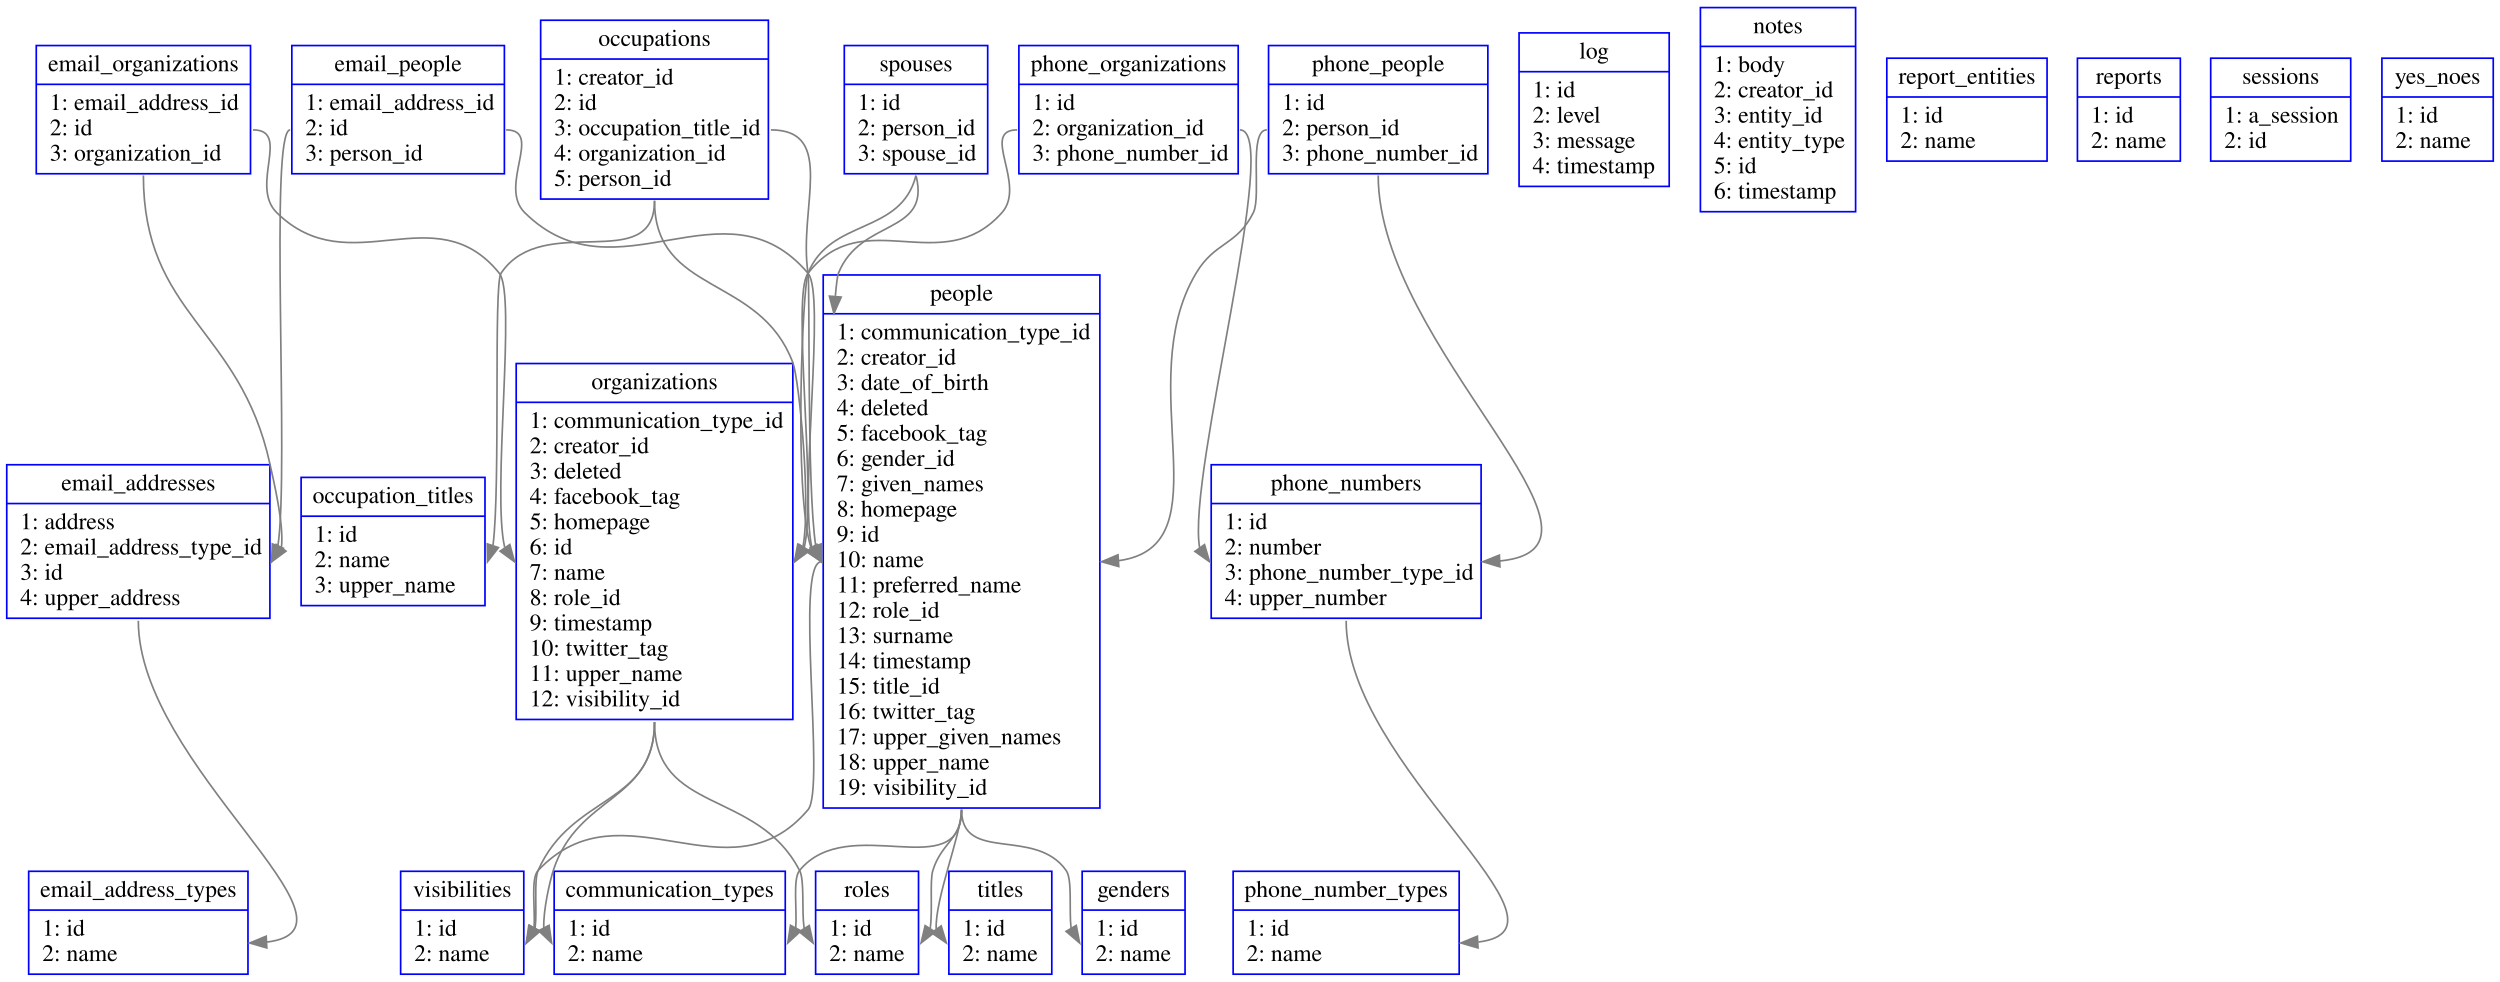
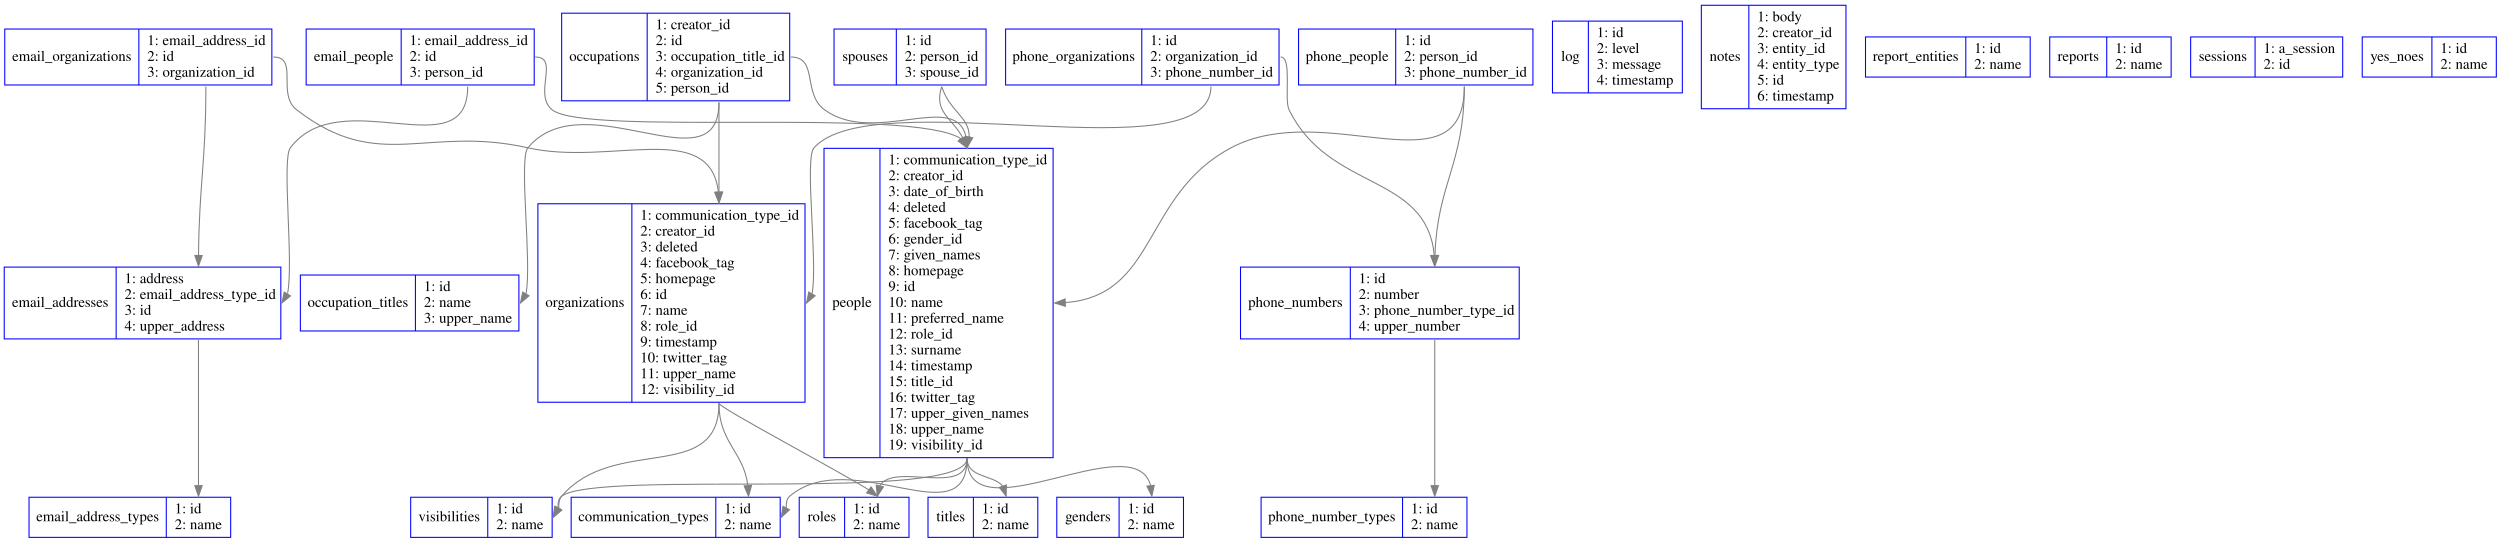
- <svg xmlns="http://www.w3.org/2000/svg" width="1482pt" height="582pt" viewBox="0.00 0.00 1482.00 582.00">
-   <g id="graph0" class="graph" transform="scale(1 1) rotate(0) translate(4 578)">
-     <polygon fill="white" stroke="white" points="-4,5 -4,-578 1479,-578 1479,5 -4,5" />
+ <svg xmlns="http://www.w3.org/2000/svg" width="2368pt" height="514pt" viewBox="0.00 0.00 2368.00 514.00">
+   <g id="graph0" class="graph" transform="scale(1 1) rotate(0) translate(4 510)">
+     <polygon fill="white" stroke="white" points="-4,5 -4,-510 2365,-510 2365,5 -4,5" />
    <g id="node1" class="node">
-       <polygon fill="none" stroke="blue" points="324.5,-0.5 324.5,-61.5 461.5,-61.5 461.5,-0.5 324.5,-0.5" />
-       <text text-anchor="middle" x="393" y="-46.3" font-family="Times,serif" font-size="14.00">communication_types</text>
-       <polyline fill="none" stroke="blue" points="324.5,-38.5 461.5,-38.5 " />
-       <text text-anchor="start" x="332.5" y="-23.3" font-family="Times,serif" font-size="14.00">1: id</text>
-       <text text-anchor="start" x="332.5" y="-8.3" font-family="Times,serif" font-size="14.00">2: name</text>
+       <polygon fill="none" stroke="blue" points="537,-1 537,-39 735,-39 735,-1 537,-1" />
+       <text text-anchor="middle" x="605.5" y="-16.3" font-family="Times,serif" font-size="14.00">communication_types</text>
+       <polyline fill="none" stroke="blue" points="674,-1 674,-39 " />
+       <text text-anchor="start" x="682" y="-23.8" font-family="Times,serif" font-size="14.00">1: id</text>
+       <text text-anchor="start" x="682" y="-8.8" font-family="Times,serif" font-size="14.00">2: name</text>
    </g>
    <g id="node2" class="node">
-       <polygon fill="none" stroke="blue" points="13,-0.5 13,-61.5 143,-61.5 143,-0.5 13,-0.5" />
-       <text text-anchor="middle" x="78" y="-46.3" font-family="Times,serif" font-size="14.00">email_address_types</text>
-       <polyline fill="none" stroke="blue" points="13,-38.5 143,-38.5 " />
-       <text text-anchor="start" x="21" y="-23.3" font-family="Times,serif" font-size="14.00">1: id</text>
-       <text text-anchor="start" x="21" y="-8.3" font-family="Times,serif" font-size="14.00">2: name</text>
+       <polygon fill="none" stroke="blue" points="23.5,-1 23.5,-39 214.5,-39 214.5,-1 23.5,-1" />
+       <text text-anchor="middle" x="88.5" y="-16.3" font-family="Times,serif" font-size="14.00">email_address_types</text>
+       <polyline fill="none" stroke="blue" points="153.5,-1 153.5,-39 " />
+       <text text-anchor="start" x="161.5" y="-23.8" font-family="Times,serif" font-size="14.00">1: id</text>
+       <text text-anchor="start" x="161.5" y="-8.8" font-family="Times,serif" font-size="14.00">2: name</text>
    </g>
    <g id="node3" class="node">
-       <polygon fill="none" stroke="blue" points="0,-211.5 0,-302.5 156,-302.5 156,-211.5 0,-211.5" />
-       <text text-anchor="middle" x="78" y="-287.3" font-family="Times,serif" font-size="14.00">email_addresses</text>
-       <polyline fill="none" stroke="blue" points="0,-279.5 156,-279.5 " />
-       <text text-anchor="start" x="8" y="-264.3" font-family="Times,serif" font-size="14.00">1: address</text>
-       <text text-anchor="start" x="8" y="-249.3" font-family="Times,serif" font-size="14.00">2: email_address_type_id</text>
-       <text text-anchor="start" x="8" y="-234.3" font-family="Times,serif" font-size="14.00">3: id</text>
-       <text text-anchor="start" x="8" y="-219.3" font-family="Times,serif" font-size="14.00">4: upper_address</text>
+       <polygon fill="none" stroke="blue" points="0,-189 0,-257 262,-257 262,-189 0,-189" />
+       <text text-anchor="middle" x="53" y="-219.3" font-family="Times,serif" font-size="14.00">email_addresses</text>
+       <polyline fill="none" stroke="blue" points="106,-189 106,-257 " />
+       <text text-anchor="start" x="114" y="-241.8" font-family="Times,serif" font-size="14.00">1: address</text>
+       <text text-anchor="start" x="114" y="-226.8" font-family="Times,serif" font-size="14.00">2: email_address_type_id</text>
+       <text text-anchor="start" x="114" y="-211.8" font-family="Times,serif" font-size="14.00">3: id</text>
+       <text text-anchor="start" x="114" y="-196.8" font-family="Times,serif" font-size="14.00">4: upper_address</text>
    </g>
    <g id="edge1" class="edge">
-       <path fill="none" stroke="grey" d="M78,-210C78,-124.045 220.711,-27.675 154.249,-19.552" />
-       <polygon fill="grey" stroke="grey" points="154.174,-16.043 144,-19 153.797,-23.032 154.174,-16.043" />
+       <path fill="none" stroke="grey" d="M184,-188C184,-125.691 184,-107.649 184,-50.009" />
+       <polygon fill="grey" stroke="grey" points="187.5,-50 184,-40 180.5,-50 187.5,-50" />
    </g>
    <g id="node4" class="node">
-       <polygon fill="none" stroke="blue" points="17.5,-475 17.5,-551 144.5,-551 144.5,-475 17.5,-475" />
-       <text text-anchor="middle" x="81" y="-535.8" font-family="Times,serif" font-size="14.00">email_organizations</text>
-       <polyline fill="none" stroke="blue" points="17.5,-528 144.5,-528 " />
-       <text text-anchor="start" x="25.5" y="-512.8" font-family="Times,serif" font-size="14.00">1: email_address_id</text>
-       <text text-anchor="start" x="25.5" y="-497.8" font-family="Times,serif" font-size="14.00">2: id</text>
-       <text text-anchor="start" x="25.5" y="-482.8" font-family="Times,serif" font-size="14.00">3: organization_id</text>
+       <polygon fill="none" stroke="blue" points="0.5,-429.5 0.5,-482.5 253.5,-482.5 253.5,-429.5 0.5,-429.5" />
+       <text text-anchor="middle" x="64" y="-452.3" font-family="Times,serif" font-size="14.00">email_organizations</text>
+       <polyline fill="none" stroke="blue" points="127.5,-429.5 127.5,-482.5 " />
+       <text text-anchor="start" x="135.5" y="-467.3" font-family="Times,serif" font-size="14.00">1: email_address_id</text>
+       <text text-anchor="start" x="135.5" y="-452.3" font-family="Times,serif" font-size="14.00">2: id</text>
+       <text text-anchor="start" x="135.5" y="-437.3" font-family="Times,serif" font-size="14.00">3: organization_id</text>
    </g>
    <g id="edge2" class="edge">
-       <path fill="none" stroke="grey" d="M81,-474C81,-391.011 138.271,-384.073 156,-303 158.001,-293.85 164.427,-267.378 162.848,-253.586" />
-       <polygon fill="grey" stroke="grey" points="165.522,-251.295 157,-245 159.736,-255.235 165.522,-251.295" />
+       <path fill="none" stroke="grey" d="M191,-428C191,-355.925 184.641,-335.503 184.045,-268.271" />
+       <polygon fill="grey" stroke="grey" points="187.544,-267.985 184,-258 180.544,-268.015 187.544,-267.985" />
    </g>
    <g id="node11" class="node">
-       <polygon fill="none" stroke="blue" points="302,-151.5 302,-362.5 466,-362.5 466,-151.5 302,-151.5" />
-       <text text-anchor="middle" x="384" y="-347.3" font-family="Times,serif" font-size="14.00">organizations</text>
-       <polyline fill="none" stroke="blue" points="302,-339.5 466,-339.5 " />
-       <text text-anchor="start" x="310" y="-324.3" font-family="Times,serif" font-size="14.00">1: communication_type_id</text>
-       <text text-anchor="start" x="310" y="-309.3" font-family="Times,serif" font-size="14.00">2: creator_id</text>
-       <text text-anchor="start" x="310" y="-294.3" font-family="Times,serif" font-size="14.00">3: deleted</text>
-       <text text-anchor="start" x="310" y="-279.3" font-family="Times,serif" font-size="14.00">4: facebook_tag</text>
-       <text text-anchor="start" x="310" y="-264.3" font-family="Times,serif" font-size="14.00">5: homepage</text>
-       <text text-anchor="start" x="310" y="-249.3" font-family="Times,serif" font-size="14.00">6: id</text>
-       <text text-anchor="start" x="310" y="-234.3" font-family="Times,serif" font-size="14.00">7: name</text>
-       <text text-anchor="start" x="310" y="-219.3" font-family="Times,serif" font-size="14.00">8: role_id</text>
-       <text text-anchor="start" x="310" y="-204.3" font-family="Times,serif" font-size="14.00">9: timestamp</text>
-       <text text-anchor="start" x="310" y="-189.3" font-family="Times,serif" font-size="14.00">10: twitter_tag</text>
-       <text text-anchor="start" x="310" y="-174.3" font-family="Times,serif" font-size="14.00">11: upper_name</text>
-       <text text-anchor="start" x="310" y="-159.3" font-family="Times,serif" font-size="14.00">12: visibility_id</text>
+       <polygon fill="none" stroke="blue" points="505.5,-129 505.5,-317 758.5,-317 758.5,-129 505.5,-129" />
+       <text text-anchor="middle" x="550" y="-219.3" font-family="Times,serif" font-size="14.00">organizations</text>
+       <polyline fill="none" stroke="blue" points="594.5,-129 594.5,-317 " />
+       <text text-anchor="start" x="602.5" y="-301.8" font-family="Times,serif" font-size="14.00">1: communication_type_id</text>
+       <text text-anchor="start" x="602.5" y="-286.8" font-family="Times,serif" font-size="14.00">2: creator_id</text>
+       <text text-anchor="start" x="602.5" y="-271.8" font-family="Times,serif" font-size="14.00">3: deleted</text>
+       <text text-anchor="start" x="602.5" y="-256.8" font-family="Times,serif" font-size="14.00">4: facebook_tag</text>
+       <text text-anchor="start" x="602.5" y="-241.8" font-family="Times,serif" font-size="14.00">5: homepage</text>
+       <text text-anchor="start" x="602.5" y="-226.8" font-family="Times,serif" font-size="14.00">6: id</text>
+       <text text-anchor="start" x="602.5" y="-211.8" font-family="Times,serif" font-size="14.00">7: name</text>
+       <text text-anchor="start" x="602.5" y="-196.8" font-family="Times,serif" font-size="14.00">8: role_id</text>
+       <text text-anchor="start" x="602.5" y="-181.8" font-family="Times,serif" font-size="14.00">9: timestamp</text>
+       <text text-anchor="start" x="602.5" y="-166.8" font-family="Times,serif" font-size="14.00">10: twitter_tag</text>
+       <text text-anchor="start" x="602.5" y="-151.8" font-family="Times,serif" font-size="14.00">11: upper_name</text>
+       <text text-anchor="start" x="602.5" y="-136.8" font-family="Times,serif" font-size="14.00">12: visibility_id</text>
    </g>
    <g id="edge3" class="edge">
-       <path fill="none" stroke="grey" d="M146,-501C168.649,-501 143.888,-467.919 160,-452 203.257,-409.261 253.831,-463.339 292,-416 302.263,-403.271 287.482,-286.132 295.197,-253.439" />
-       <polygon fill="grey" stroke="grey" points="298.218,-255.223 301,-245 292.45,-251.257 298.218,-255.223" />
+       <path fill="none" stroke="grey" d="M255,-456C279.278,-456 257.815,-420.878 277,-406 354.948,-345.553 399.767,-391.655 496,-370 574.148,-352.414 668.495,-397.522 676.459,-328.064" />
+       <polygon fill="grey" stroke="grey" points="679.958,-328.173 677,-318 672.968,-327.798 679.958,-328.173" />
    </g>
    <g id="node5" class="node">
-       <polygon fill="none" stroke="blue" points="169,-475 169,-551 295,-551 295,-475 169,-475" />
-       <text text-anchor="middle" x="232" y="-535.8" font-family="Times,serif" font-size="14.00">email_people</text>
-       <polyline fill="none" stroke="blue" points="169,-528 295,-528 " />
-       <text text-anchor="start" x="177" y="-512.8" font-family="Times,serif" font-size="14.00">1: email_address_id</text>
-       <text text-anchor="start" x="177" y="-497.8" font-family="Times,serif" font-size="14.00">2: id</text>
-       <text text-anchor="start" x="177" y="-482.8" font-family="Times,serif" font-size="14.00">3: person_id</text>
+       <polygon fill="none" stroke="blue" points="286,-429.5 286,-482.5 502,-482.5 502,-429.5 286,-429.5" />
+       <text text-anchor="middle" x="331" y="-452.3" font-family="Times,serif" font-size="14.00">email_people</text>
+       <polyline fill="none" stroke="blue" points="376,-429.5 376,-482.5 " />
+       <text text-anchor="start" x="384" y="-467.3" font-family="Times,serif" font-size="14.00">1: email_address_id</text>
+       <text text-anchor="start" x="384" y="-452.3" font-family="Times,serif" font-size="14.00">2: id</text>
+       <text text-anchor="start" x="384" y="-437.3" font-family="Times,serif" font-size="14.00">3: person_id</text>
+     </g>
+     <g id="node12" class="node">
+       <polygon fill="none" stroke="blue" points="776.5,-76.5 776.5,-369.5 993.5,-369.5 993.5,-76.5 776.5,-76.5" />
+       <text text-anchor="middle" x="803" y="-219.3" font-family="Times,serif" font-size="14.00">people</text>
+       <polyline fill="none" stroke="blue" points="829.5,-76.5 829.5,-369.5 " />
+       <text text-anchor="start" x="837.5" y="-354.3" font-family="Times,serif" font-size="14.00">1: communication_type_id</text>
+       <text text-anchor="start" x="837.5" y="-339.3" font-family="Times,serif" font-size="14.00">2: creator_id</text>
+       <text text-anchor="start" x="837.5" y="-324.3" font-family="Times,serif" font-size="14.00">3: date_of_birth</text>
+       <text text-anchor="start" x="837.5" y="-309.3" font-family="Times,serif" font-size="14.00">4: deleted</text>
+       <text text-anchor="start" x="837.5" y="-294.3" font-family="Times,serif" font-size="14.00">5: facebook_tag</text>
+       <text text-anchor="start" x="837.5" y="-279.3" font-family="Times,serif" font-size="14.00">6: gender_id</text>
+       <text text-anchor="start" x="837.5" y="-264.3" font-family="Times,serif" font-size="14.00">7: given_names</text>
+       <text text-anchor="start" x="837.5" y="-249.3" font-family="Times,serif" font-size="14.00">8: homepage</text>
+       <text text-anchor="start" x="837.5" y="-234.3" font-family="Times,serif" font-size="14.00">9: id</text>
+       <text text-anchor="start" x="837.5" y="-219.3" font-family="Times,serif" font-size="14.00">10: name</text>
+       <text text-anchor="start" x="837.5" y="-204.3" font-family="Times,serif" font-size="14.00">11: preferred_name</text>
+       <text text-anchor="start" x="837.5" y="-189.3" font-family="Times,serif" font-size="14.00">12: role_id</text>
+       <text text-anchor="start" x="837.5" y="-174.3" font-family="Times,serif" font-size="14.00">13: surname</text>
+       <text text-anchor="start" x="837.5" y="-159.3" font-family="Times,serif" font-size="14.00">14: timestamp</text>
+       <text text-anchor="start" x="837.5" y="-144.3" font-family="Times,serif" font-size="14.00">15: title_id</text>
+       <text text-anchor="start" x="837.5" y="-129.3" font-family="Times,serif" font-size="14.00">16: twitter_tag</text>
+       <text text-anchor="start" x="837.5" y="-114.3" font-family="Times,serif" font-size="14.00">17: upper_given_names</text>
+       <text text-anchor="start" x="837.5" y="-99.3" font-family="Times,serif" font-size="14.00">18: upper_name</text>
+       <text text-anchor="start" x="837.5" y="-84.3" font-family="Times,serif" font-size="14.00">19: visibility_id</text>
    </g>
    <g id="edge4" class="edge">
-       <path fill="none" stroke="grey" d="M168,-501C155.405,-501 167.63,-300.601 160.755,-254.415" />
-       <polygon fill="grey" stroke="grey" points="163.956,-252.992 157,-245 157.454,-255.585 163.956,-252.992" />
-     </g>
-     <g id="node12" class="node">
-       <polygon fill="none" stroke="blue" points="484,-99 484,-415 648,-415 648,-99 484,-99" />
-       <text text-anchor="middle" x="566" y="-399.8" font-family="Times,serif" font-size="14.00">people</text>
-       <polyline fill="none" stroke="blue" points="484,-392 648,-392 " />
-       <text text-anchor="start" x="492" y="-376.8" font-family="Times,serif" font-size="14.00">1: communication_type_id</text>
-       <text text-anchor="start" x="492" y="-361.8" font-family="Times,serif" font-size="14.00">2: creator_id</text>
-       <text text-anchor="start" x="492" y="-346.8" font-family="Times,serif" font-size="14.00">3: date_of_birth</text>
-       <text text-anchor="start" x="492" y="-331.8" font-family="Times,serif" font-size="14.00">4: deleted</text>
-       <text text-anchor="start" x="492" y="-316.8" font-family="Times,serif" font-size="14.00">5: facebook_tag</text>
-       <text text-anchor="start" x="492" y="-301.8" font-family="Times,serif" font-size="14.00">6: gender_id</text>
-       <text text-anchor="start" x="492" y="-286.8" font-family="Times,serif" font-size="14.00">7: given_names</text>
-       <text text-anchor="start" x="492" y="-271.8" font-family="Times,serif" font-size="14.00">8: homepage</text>
-       <text text-anchor="start" x="492" y="-256.8" font-family="Times,serif" font-size="14.00">9: id</text>
-       <text text-anchor="start" x="492" y="-241.8" font-family="Times,serif" font-size="14.00">10: name</text>
-       <text text-anchor="start" x="492" y="-226.8" font-family="Times,serif" font-size="14.00">11: preferred_name</text>
-       <text text-anchor="start" x="492" y="-211.8" font-family="Times,serif" font-size="14.00">12: role_id</text>
-       <text text-anchor="start" x="492" y="-196.8" font-family="Times,serif" font-size="14.00">13: surname</text>
-       <text text-anchor="start" x="492" y="-181.8" font-family="Times,serif" font-size="14.00">14: timestamp</text>
-       <text text-anchor="start" x="492" y="-166.8" font-family="Times,serif" font-size="14.00">15: title_id</text>
-       <text text-anchor="start" x="492" y="-151.8" font-family="Times,serif" font-size="14.00">16: twitter_tag</text>
-       <text text-anchor="start" x="492" y="-136.8" font-family="Times,serif" font-size="14.00">17: upper_given_names</text>
-       <text text-anchor="start" x="492" y="-121.8" font-family="Times,serif" font-size="14.00">18: upper_name</text>
-       <text text-anchor="start" x="492" y="-106.8" font-family="Times,serif" font-size="14.00">19: visibility_id</text>
+       <path fill="none" stroke="grey" d="M503,-456C526.332,-456 500.802,-420.603 519,-406 550.662,-380.594 860.529,-408.956 906.35,-378.514" />
+       <polygon fill="grey" stroke="grey" points="909.387,-380.268 912,-370 903.554,-376.397 909.387,-380.268" />
    </g>
    <g id="edge5" class="edge">
-       <path fill="none" stroke="grey" d="M296,-501C318.32,-501 291.141,-467.705 307,-452 361.258,-398.268 425.618,-474.246 475,-416 485.571,-403.532 469.834,-286.206 477.271,-253.454" />
-       <polygon fill="grey" stroke="grey" points="480.287,-255.242 483,-245 474.493,-251.315 480.287,-255.242" />
+       <path fill="none" stroke="grey" d="M439,-428C439,-349.009 318.576,-433.057 271,-370 262.687,-358.982 274.352,-261.906 268.375,-231.838" />
+       <polygon fill="grey" stroke="grey" points="271.186,-229.726 263,-223 265.206,-233.363 271.186,-229.726" />
    </g>
    <g id="node6" class="node">
-       <polygon fill="none" stroke="blue" points="637.5,-0.5 637.5,-61.5 698.5,-61.5 698.5,-0.5 637.5,-0.5" />
-       <text text-anchor="middle" x="668" y="-46.3" font-family="Times,serif" font-size="14.00">genders</text>
-       <polyline fill="none" stroke="blue" points="637.5,-38.5 698.5,-38.5 " />
-       <text text-anchor="start" x="645.5" y="-23.3" font-family="Times,serif" font-size="14.00">1: id</text>
-       <text text-anchor="start" x="645.5" y="-8.3" font-family="Times,serif" font-size="14.00">2: name</text>
+       <polygon fill="none" stroke="blue" points="997,-1 997,-39 1117,-39 1117,-1 997,-1" />
+       <text text-anchor="middle" x="1026.5" y="-16.3" font-family="Times,serif" font-size="14.00">genders</text>
+       <polyline fill="none" stroke="blue" points="1056,-1 1056,-39 " />
+       <text text-anchor="start" x="1064" y="-23.8" font-family="Times,serif" font-size="14.00">1: id</text>
+       <text text-anchor="start" x="1064" y="-8.8" font-family="Times,serif" font-size="14.00">2: name</text>
    </g>
    <g id="node7" class="node">
-       <polygon fill="none" stroke="blue" points="896.5,-467.5 896.5,-558.5 985.5,-558.5 985.5,-467.5 896.5,-467.5" />
-       <text text-anchor="middle" x="941" y="-543.3" font-family="Times,serif" font-size="14.00">log</text>
-       <polyline fill="none" stroke="blue" points="896.5,-535.5 985.5,-535.5 " />
-       <text text-anchor="start" x="904.5" y="-520.3" font-family="Times,serif" font-size="14.00">1: id</text>
-       <text text-anchor="start" x="904.5" y="-505.3" font-family="Times,serif" font-size="14.00">2: level</text>
-       <text text-anchor="start" x="904.5" y="-490.3" font-family="Times,serif" font-size="14.00">3: message</text>
-       <text text-anchor="start" x="904.5" y="-475.3" font-family="Times,serif" font-size="14.00">4: timestamp</text>
+       <polygon fill="none" stroke="blue" points="1466.5,-422 1466.5,-490 1589.5,-490 1589.5,-422 1466.5,-422" />
+       <text text-anchor="middle" x="1483.5" y="-452.3" font-family="Times,serif" font-size="14.00">log</text>
+       <polyline fill="none" stroke="blue" points="1500.5,-422 1500.5,-490 " />
+       <text text-anchor="start" x="1508.5" y="-474.8" font-family="Times,serif" font-size="14.00">1: id</text>
+       <text text-anchor="start" x="1508.5" y="-459.8" font-family="Times,serif" font-size="14.00">2: level</text>
+       <text text-anchor="start" x="1508.5" y="-444.8" font-family="Times,serif" font-size="14.00">3: message</text>
+       <text text-anchor="start" x="1508.5" y="-429.8" font-family="Times,serif" font-size="14.00">4: timestamp</text>
    </g>
    <g id="node8" class="node">
-       <polygon fill="none" stroke="blue" points="1004,-452.5 1004,-573.5 1096,-573.5 1096,-452.5 1004,-452.5" />
-       <text text-anchor="middle" x="1050" y="-558.3" font-family="Times,serif" font-size="14.00">notes</text>
-       <polyline fill="none" stroke="blue" points="1004,-550.5 1096,-550.5 " />
-       <text text-anchor="start" x="1012" y="-535.3" font-family="Times,serif" font-size="14.00">1: body</text>
-       <text text-anchor="start" x="1012" y="-520.3" font-family="Times,serif" font-size="14.00">2: creator_id</text>
-       <text text-anchor="start" x="1012" y="-505.3" font-family="Times,serif" font-size="14.00">3: entity_id</text>
-       <text text-anchor="start" x="1012" y="-490.3" font-family="Times,serif" font-size="14.00">4: entity_type</text>
-       <text text-anchor="start" x="1012" y="-475.3" font-family="Times,serif" font-size="14.00">5: id</text>
-       <text text-anchor="start" x="1012" y="-460.3" font-family="Times,serif" font-size="14.00">6: timestamp</text>
+       <polygon fill="none" stroke="blue" points="1607.5,-407 1607.5,-505 1744.5,-505 1744.5,-407 1607.5,-407" />
+       <text text-anchor="middle" x="1630" y="-452.3" font-family="Times,serif" font-size="14.00">notes</text>
+       <polyline fill="none" stroke="blue" points="1652.5,-407 1652.5,-505 " />
+       <text text-anchor="start" x="1660.5" y="-489.8" font-family="Times,serif" font-size="14.00">1: body</text>
+       <text text-anchor="start" x="1660.5" y="-474.8" font-family="Times,serif" font-size="14.00">2: creator_id</text>
+       <text text-anchor="start" x="1660.5" y="-459.8" font-family="Times,serif" font-size="14.00">3: entity_id</text>
+       <text text-anchor="start" x="1660.5" y="-444.8" font-family="Times,serif" font-size="14.00">4: entity_type</text>
+       <text text-anchor="start" x="1660.5" y="-429.8" font-family="Times,serif" font-size="14.00">5: id</text>
+       <text text-anchor="start" x="1660.5" y="-414.8" font-family="Times,serif" font-size="14.00">6: timestamp</text>
    </g>
    <g id="node9" class="node">
-       <polygon fill="none" stroke="blue" points="174.5,-219 174.5,-295 283.5,-295 283.5,-219 174.5,-219" />
-       <text text-anchor="middle" x="229" y="-279.8" font-family="Times,serif" font-size="14.00">occupation_titles</text>
-       <polyline fill="none" stroke="blue" points="174.5,-272 283.5,-272 " />
-       <text text-anchor="start" x="182.5" y="-256.8" font-family="Times,serif" font-size="14.00">1: id</text>
-       <text text-anchor="start" x="182.5" y="-241.8" font-family="Times,serif" font-size="14.00">2: name</text>
-       <text text-anchor="start" x="182.5" y="-226.8" font-family="Times,serif" font-size="14.00">3: upper_name</text>
+       <polygon fill="none" stroke="blue" points="280.5,-196.5 280.5,-249.5 487.5,-249.5 487.5,-196.5 280.5,-196.5" />
+       <text text-anchor="middle" x="335" y="-219.3" font-family="Times,serif" font-size="14.00">occupation_titles</text>
+       <polyline fill="none" stroke="blue" points="389.5,-196.5 389.5,-249.5 " />
+       <text text-anchor="start" x="397.5" y="-234.3" font-family="Times,serif" font-size="14.00">1: id</text>
+       <text text-anchor="start" x="397.5" y="-219.3" font-family="Times,serif" font-size="14.00">2: name</text>
+       <text text-anchor="start" x="397.5" y="-204.3" font-family="Times,serif" font-size="14.00">3: upper_name</text>
    </g>
    <g id="node10" class="node">
-       <polygon fill="none" stroke="blue" points="316.5,-460 316.5,-566 451.5,-566 451.5,-460 316.5,-460" />
-       <text text-anchor="middle" x="384" y="-550.8" font-family="Times,serif" font-size="14.00">occupations</text>
-       <polyline fill="none" stroke="blue" points="316.5,-543 451.5,-543 " />
-       <text text-anchor="start" x="324.5" y="-527.8" font-family="Times,serif" font-size="14.00">1: creator_id</text>
-       <text text-anchor="start" x="324.5" y="-512.8" font-family="Times,serif" font-size="14.00">2: id</text>
-       <text text-anchor="start" x="324.5" y="-497.8" font-family="Times,serif" font-size="14.00">3: occupation_title_id</text>
-       <text text-anchor="start" x="324.5" y="-482.8" font-family="Times,serif" font-size="14.00">4: organization_id</text>
-       <text text-anchor="start" x="324.5" y="-467.8" font-family="Times,serif" font-size="14.00">5: person_id</text>
+       <polygon fill="none" stroke="blue" points="528,-414.5 528,-497.5 744,-497.5 744,-414.5 528,-414.5" />
+       <text text-anchor="middle" x="568.5" y="-452.3" font-family="Times,serif" font-size="14.00">occupations</text>
+       <polyline fill="none" stroke="blue" points="609,-414.5 609,-497.5 " />
+       <text text-anchor="start" x="617" y="-482.3" font-family="Times,serif" font-size="14.00">1: creator_id</text>
+       <text text-anchor="start" x="617" y="-467.3" font-family="Times,serif" font-size="14.00">2: id</text>
+       <text text-anchor="start" x="617" y="-452.3" font-family="Times,serif" font-size="14.00">3: occupation_title_id</text>
+       <text text-anchor="start" x="617" y="-437.3" font-family="Times,serif" font-size="14.00">4: organization_id</text>
+       <text text-anchor="start" x="617" y="-422.3" font-family="Times,serif" font-size="14.00">5: person_id</text>
    </g>
    <g id="edge6" class="edge">
-       <path fill="none" stroke="grey" d="M384,-459C384,-414.268 317.815,-453.218 293,-416 288.507,-409.262 292.761,-289.997 288.251,-254.739" />
-       <polygon fill="grey" stroke="grey" points="291.486,-253.378 285,-245 284.846,-255.594 291.486,-253.378" />
+       <path fill="none" stroke="grey" d="M745,-456C771.384,-456 755.697,-421.566 777,-406 824.004,-371.654 901.528,-424.643 911.035,-380.235" />
+       <polygon fill="grey" stroke="grey" points="914.545,-380.284 912,-370 907.576,-379.627 914.545,-380.284" />
    </g>
    <g id="edge7" class="edge">
-       <path fill="none" stroke="grey" d="M453,-501C492.023,-501 469.168,-454.584 475,-416 476.21,-407.992 474.264,-289.621 479.532,-254.655" />
-       <polygon fill="grey" stroke="grey" points="482.914,-255.594 483,-245 476.326,-253.228 482.914,-255.594" />
+       <path fill="none" stroke="grey" d="M677,-413C677,-330.317 548.795,-433.634 496,-370 487.19,-359.382 499.905,-262.03 494.271,-231.867" />
+       <polygon fill="grey" stroke="grey" points="497.118,-229.808 489,-223 491.101,-233.384 497.118,-229.808" />
    </g>
    <g id="edge8" class="edge">
-       <path fill="none" stroke="grey" d="M384,-459C384,-402.887 446.354,-415.561 466,-363 469.784,-352.877 476.917,-279.279 471.966,-253.718" />
-       <polygon fill="grey" stroke="grey" points="474.991,-251.957 467,-245 468.908,-255.422 474.991,-251.957" />
+       <path fill="none" stroke="grey" d="M677,-413C677,-374.406 677,-362.27 677,-328.224" />
+       <polygon fill="grey" stroke="grey" points="680.5,-328 677,-318 673.5,-328 680.5,-328" />
    </g>
    <g id="edge9" class="edge">
-       <path fill="none" stroke="grey" d="M384,-150C384,-102.663 338.478,-107.069 324,-62 322.036,-55.886 317.945,-38.577 318.371,-27.876" />
-       <polygon fill="grey" stroke="grey" points="321.479,-29.485 323,-19 315.272,-26.248 321.479,-29.485" />
+       <path fill="none" stroke="grey" d="M677,-128C677,-90.644 700.195,-82.389 704.363,-50.263" />
+       <polygon fill="grey" stroke="grey" points="707.873,-50.198 705,-40 700.887,-49.764 707.873,-50.198" />
    </g>
    <g id="node19" class="node">
-       <polygon fill="none" stroke="blue" points="479.5,-0.5 479.5,-61.5 540.5,-61.5 540.5,-0.5 479.5,-0.5" />
-       <text text-anchor="middle" x="510" y="-46.3" font-family="Times,serif" font-size="14.00">roles</text>
-       <polyline fill="none" stroke="blue" points="479.5,-38.5 540.5,-38.5 " />
-       <text text-anchor="start" x="487.5" y="-23.3" font-family="Times,serif" font-size="14.00">1: id</text>
-       <text text-anchor="start" x="487.5" y="-8.3" font-family="Times,serif" font-size="14.00">2: name</text>
+       <polygon fill="none" stroke="blue" points="753,-1 753,-39 857,-39 857,-1 753,-1" />
+       <text text-anchor="middle" x="774.5" y="-16.3" font-family="Times,serif" font-size="14.00">roles</text>
+       <polyline fill="none" stroke="blue" points="796,-1 796,-39 " />
+       <text text-anchor="start" x="804" y="-23.8" font-family="Times,serif" font-size="14.00">1: id</text>
+       <text text-anchor="start" x="804" y="-8.8" font-family="Times,serif" font-size="14.00">2: name</text>
    </g>
    <g id="edge10" class="edge">
-       <path fill="none" stroke="grey" d="M384,-150C384,-95.314 444.799,-110.534 470,-62 473.044,-56.137 471.156,-38.379 472.686,-27.605" />
-       <polygon fill="grey" stroke="grey" points="475.723,-29.347 478,-19 469.767,-25.669 475.723,-29.347" />
+       <path fill="none" stroke="grey" d="M677,-128C677,-123.849 787.779,-65.41 818.935,-45.99" />
+       <polygon fill="grey" stroke="grey" points="821.059,-48.773 827,-40 816.885,-43.153 821.059,-48.773" />
    </g>
    <g id="node23" class="node">
-       <polygon fill="none" stroke="blue" points="233.5,-0.5 233.5,-61.5 306.5,-61.5 306.5,-0.5 233.5,-0.5" />
-       <text text-anchor="middle" x="270" y="-46.3" font-family="Times,serif" font-size="14.00">visibilities</text>
-       <polyline fill="none" stroke="blue" points="233.5,-38.5 306.5,-38.5 " />
-       <text text-anchor="start" x="241.5" y="-23.3" font-family="Times,serif" font-size="14.00">1: id</text>
-       <text text-anchor="start" x="241.5" y="-8.3" font-family="Times,serif" font-size="14.00">2: name</text>
+       <polygon fill="none" stroke="blue" points="385,-1 385,-39 519,-39 519,-1 385,-1" />
+       <text text-anchor="middle" x="421.5" y="-16.3" font-family="Times,serif" font-size="14.00">visibilities</text>
+       <polyline fill="none" stroke="blue" points="458,-1 458,-39 " />
+       <text text-anchor="start" x="466" y="-23.8" font-family="Times,serif" font-size="14.00">1: id</text>
+       <text text-anchor="start" x="466" y="-8.8" font-family="Times,serif" font-size="14.00">2: name</text>
    </g>
    <g id="edge11" class="edge">
-       <path fill="none" stroke="grey" d="M384,-150C384,-100.3 334.955,-107.518 315,-62 312.388,-56.043 314.496,-38.68 313.225,-27.927" />
-       <polygon fill="grey" stroke="grey" points="316.072,-25.862 308,-19 310.031,-29.398 316.072,-25.862" />
+       <path fill="none" stroke="grey" d="M677,-128C677,-51.091 578.069,-98.38 528,-40 525.273,-36.821 525.234,-32.595 525.25,-28.847" />
+       <polygon fill="grey" stroke="grey" points="528.113,-26.814 520,-20 522.093,-30.386 528.113,-26.814" />
    </g>
    <g id="edge12" class="edge">
-       <path fill="none" stroke="grey" d="M566,-98C566,-66.136 609.633,-88.038 628,-62 631.808,-56.602 629.645,-38.677 630.921,-27.747" />
-       <polygon fill="grey" stroke="grey" points="634.005,-29.405 636,-19 627.952,-25.89 634.005,-29.405" />
+       <path fill="none" stroke="grey" d="M912,-76C912,0.362 802.371,-89.234 744,-40 740.684,-37.203 740.696,-32.834 740.811,-28.893" />
+       <polygon fill="grey" stroke="grey" points="743.837,-27.13 736,-20 737.68,-30.461 743.837,-27.13" />
    </g>
    <g id="edge13" class="edge">
-       <path fill="none" stroke="grey" d="M483,-245C466.642,-245 485.562,-110.491 475,-98 427.936,-42.342 364.973,-115.061 315,-62 310.489,-57.21 313.349,-39.066 312.604,-27.935" />
-       <polygon fill="grey" stroke="grey" points="315.692,-26.286 308,-19 309.469,-29.492 315.692,-26.286" />
+       <path fill="none" stroke="grey" d="M912,-76C912,-33.146 562.325,-65.657 528,-40 524.525,-37.403 524.523,-33.053 524.668,-29.072" />
+       <polygon fill="grey" stroke="grey" points="527.688,-27.29 520,-20 521.464,-30.493 527.688,-27.29" />
    </g>
    <g id="edge14" class="edge">
-       <path fill="none" stroke="grey" d="M566,-98C566,-52.432 498.89,-97.24 470,-62 465.828,-56.911 468.566,-38.875 467.708,-27.843" />
-       <polygon fill="grey" stroke="grey" points="470.789,-26.182 463,-19 464.61,-29.472 470.789,-26.182" />
+       <path fill="none" stroke="grey" d="M912,-76C912,-0.471 1070.33,-107.895 1085.79,-50.233" />
+       <polygon fill="grey" stroke="grey" points="1089.3,-50.342 1087,-40 1082.35,-49.519 1089.3,-50.342" />
+     </g>
+     <g id="node22" class="node">
+       <polygon fill="none" stroke="blue" points="875,-1 875,-39 979,-39 979,-1 875,-1" />
+       <text text-anchor="middle" x="896.5" y="-16.3" font-family="Times,serif" font-size="14.00">titles</text>
+       <polyline fill="none" stroke="blue" points="918,-1 918,-39 " />
+       <text text-anchor="start" x="926" y="-23.8" font-family="Times,serif" font-size="14.00">1: id</text>
+       <text text-anchor="start" x="926" y="-8.8" font-family="Times,serif" font-size="14.00">2: name</text>
    </g>
    <g id="edge15" class="edge">
-       <path fill="none" stroke="grey" d="M566,-98C566,-80.306 554.251,-78.897 549,-62 547.047,-55.716 548.988,-38.109 547.391,-27.475" />
-       <polygon fill="grey" stroke="grey" points="550.321,-25.559 542,-19 544.414,-29.316 550.321,-25.559" />
-     </g>
-     <g id="node22" class="node">
-       <polygon fill="none" stroke="blue" points="558.5,-0.5 558.5,-61.5 619.5,-61.5 619.5,-0.5 558.5,-0.5" />
-       <text text-anchor="middle" x="589" y="-46.3" font-family="Times,serif" font-size="14.00">titles</text>
-       <polyline fill="none" stroke="blue" points="558.5,-38.5 619.5,-38.5 " />
-       <text text-anchor="start" x="566.5" y="-23.3" font-family="Times,serif" font-size="14.00">1: id</text>
-       <text text-anchor="start" x="566.5" y="-8.3" font-family="Times,serif" font-size="14.00">2: name</text>
+       <path fill="none" stroke="grey" d="M912,-76C912,-57.179 936.898,-60.45 945.845,-49.569" />
+       <polygon fill="grey" stroke="grey" points="949.193,-50.593 949,-40 942.545,-48.401 949.193,-50.593" />
    </g>
    <g id="edge16" class="edge">
-       <path fill="none" stroke="grey" d="M566,-98C566,-84.334 550.046,-44.549 550.992,-27.223" />
-       <polygon fill="grey" stroke="grey" points="553.927,-29.14 557,-19 548.275,-25.01 553.927,-29.14" />
+       <path fill="none" stroke="grey" d="M912,-76C912,-39.14 843.389,-72.57 829.452,-49.988" />
+       <polygon fill="grey" stroke="grey" points="832.783,-48.877 827,-40 825.985,-50.546 832.783,-48.877" />
    </g>
    <g id="node13" class="node">
-       <polygon fill="none" stroke="blue" points="727,-0.5 727,-61.5 861,-61.5 861,-0.5 727,-0.5" />
-       <text text-anchor="middle" x="794" y="-46.3" font-family="Times,serif" font-size="14.00">phone_number_types</text>
-       <polyline fill="none" stroke="blue" points="727,-38.5 861,-38.5 " />
-       <text text-anchor="start" x="735" y="-23.3" font-family="Times,serif" font-size="14.00">1: id</text>
-       <text text-anchor="start" x="735" y="-8.3" font-family="Times,serif" font-size="14.00">2: name</text>
+       <polygon fill="none" stroke="blue" points="1190.5,-1 1190.5,-39 1385.5,-39 1385.5,-1 1190.5,-1" />
+       <text text-anchor="middle" x="1257.5" y="-16.3" font-family="Times,serif" font-size="14.00">phone_number_types</text>
+       <polyline fill="none" stroke="blue" points="1324.5,-1 1324.5,-39 " />
+       <text text-anchor="start" x="1332.5" y="-23.8" font-family="Times,serif" font-size="14.00">1: id</text>
+       <text text-anchor="start" x="1332.5" y="-8.8" font-family="Times,serif" font-size="14.00">2: name</text>
    </g>
    <g id="node14" class="node">
-       <polygon fill="none" stroke="blue" points="714,-211.5 714,-302.5 874,-302.5 874,-211.5 714,-211.5" />
-       <text text-anchor="middle" x="794" y="-287.3" font-family="Times,serif" font-size="14.00">phone_numbers</text>
-       <polyline fill="none" stroke="blue" points="714,-279.5 874,-279.5 " />
-       <text text-anchor="start" x="722" y="-264.3" font-family="Times,serif" font-size="14.00">1: id</text>
-       <text text-anchor="start" x="722" y="-249.3" font-family="Times,serif" font-size="14.00">2: number</text>
-       <text text-anchor="start" x="722" y="-234.3" font-family="Times,serif" font-size="14.00">3: phone_number_type_id</text>
-       <text text-anchor="start" x="722" y="-219.3" font-family="Times,serif" font-size="14.00">4: upper_number</text>
+       <polygon fill="none" stroke="blue" points="1171,-189 1171,-257 1435,-257 1435,-189 1171,-189" />
+       <text text-anchor="middle" x="1223" y="-219.3" font-family="Times,serif" font-size="14.00">phone_numbers</text>
+       <polyline fill="none" stroke="blue" points="1275,-189 1275,-257 " />
+       <text text-anchor="start" x="1283" y="-241.8" font-family="Times,serif" font-size="14.00">1: id</text>
+       <text text-anchor="start" x="1283" y="-226.8" font-family="Times,serif" font-size="14.00">2: number</text>
+       <text text-anchor="start" x="1283" y="-211.8" font-family="Times,serif" font-size="14.00">3: phone_number_type_id</text>
+       <text text-anchor="start" x="1283" y="-196.8" font-family="Times,serif" font-size="14.00">4: upper_number</text>
    </g>
    <g id="edge17" class="edge">
-       <path fill="none" stroke="grey" d="M794,-210C794,-123.764 938.813,-27.651 872.273,-19.55" />
-       <polygon fill="grey" stroke="grey" points="872.173,-16.04 862,-19 871.799,-23.03 872.173,-16.04" />
+       <path fill="none" stroke="grey" d="M1355,-188C1355,-125.691 1355,-107.649 1355,-50.009" />
+       <polygon fill="grey" stroke="grey" points="1358.5,-50 1355,-40 1351.5,-50 1358.5,-50" />
    </g>
    <g id="node15" class="node">
-       <polygon fill="none" stroke="blue" points="600,-475 600,-551 730,-551 730,-475 600,-475" />
-       <text text-anchor="middle" x="665" y="-535.8" font-family="Times,serif" font-size="14.00">phone_organizations</text>
-       <polyline fill="none" stroke="blue" points="600,-528 730,-528 " />
-       <text text-anchor="start" x="608" y="-512.8" font-family="Times,serif" font-size="14.00">1: id</text>
-       <text text-anchor="start" x="608" y="-497.8" font-family="Times,serif" font-size="14.00">2: organization_id</text>
-       <text text-anchor="start" x="608" y="-482.8" font-family="Times,serif" font-size="14.00">3: phone_number_id</text>
+       <polygon fill="none" stroke="blue" points="948.5,-429.5 948.5,-482.5 1207.5,-482.5 1207.5,-429.5 948.5,-429.5" />
+       <text text-anchor="middle" x="1013" y="-452.3" font-family="Times,serif" font-size="14.00">phone_organizations</text>
+       <polyline fill="none" stroke="blue" points="1077.5,-429.5 1077.5,-482.5 " />
+       <text text-anchor="start" x="1085.5" y="-467.3" font-family="Times,serif" font-size="14.00">1: id</text>
+       <text text-anchor="start" x="1085.5" y="-452.3" font-family="Times,serif" font-size="14.00">2: organization_id</text>
+       <text text-anchor="start" x="1085.5" y="-437.3" font-family="Times,serif" font-size="14.00">3: phone_number_id</text>
    </g>
    <g id="edge18" class="edge">
-       <path fill="none" stroke="grey" d="M731,-501C756.452,-501 699.41,-297.046 707.139,-253.228" />
-       <polygon fill="grey" stroke="grey" points="710.048,-255.175 713,-245 704.347,-251.114 710.048,-255.175" />
+       <path fill="none" stroke="grey" d="M1209,-456C1220.25,-456 1212.06,-416.11 1217,-406 1254.94,-328.353 1347.39,-346.317 1354.56,-268.036" />
+       <polygon fill="grey" stroke="grey" points="1358.06,-268.144 1355,-258 1351.06,-267.836 1358.06,-268.144" />
    </g>
    <g id="edge19" class="edge">
-       <path fill="none" stroke="grey" d="M599,-501C576.858,-501 604.675,-468.58 590,-452 554.503,-411.896 507.713,-458.405 475,-416 465.016,-403.058 480.331,-286.072 472.764,-253.426" />
-       <polygon fill="grey" stroke="grey" points="475.535,-251.277 467,-245 469.757,-255.23 475.535,-251.277" />
+       <path fill="none" stroke="grey" d="M1143,-428C1143,-343.456 823.547,-432.849 767,-370 757.772,-359.743 770.774,-262.143 765.24,-231.894" />
+       <polygon fill="grey" stroke="grey" points="768.092,-229.839 760,-223 762.061,-233.392 768.092,-229.839" />
    </g>
    <g id="node16" class="node">
-       <polygon fill="none" stroke="blue" points="748,-475 748,-551 878,-551 878,-475 748,-475" />
-       <text text-anchor="middle" x="813" y="-535.8" font-family="Times,serif" font-size="14.00">phone_people</text>
-       <polyline fill="none" stroke="blue" points="748,-528 878,-528 " />
-       <text text-anchor="start" x="756" y="-512.8" font-family="Times,serif" font-size="14.00">1: id</text>
-       <text text-anchor="start" x="756" y="-497.8" font-family="Times,serif" font-size="14.00">2: person_id</text>
-       <text text-anchor="start" x="756" y="-482.8" font-family="Times,serif" font-size="14.00">3: phone_number_id</text>
+       <polygon fill="none" stroke="blue" points="1226,-429.5 1226,-482.5 1448,-482.5 1448,-429.5 1226,-429.5" />
+       <text text-anchor="middle" x="1272" y="-452.3" font-family="Times,serif" font-size="14.00">phone_people</text>
+       <polyline fill="none" stroke="blue" points="1318,-429.5 1318,-482.5 " />
+       <text text-anchor="start" x="1326" y="-467.3" font-family="Times,serif" font-size="14.00">1: id</text>
+       <text text-anchor="start" x="1326" y="-452.3" font-family="Times,serif" font-size="14.00">2: person_id</text>
+       <text text-anchor="start" x="1326" y="-437.3" font-family="Times,serif" font-size="14.00">3: phone_number_id</text>
    </g>
    <g id="edge20" class="edge">
-       <path fill="none" stroke="grey" d="M747,-501C735.967,-501 743.892,-461.889 739,-452 729.243,-432.273 716.252,-434.914 705,-416 666.03,-350.492 723.123,-254.514 659.317,-245.66" />
-       <polygon fill="grey" stroke="grey" points="659.203,-242.146 649,-245 658.756,-249.132 659.203,-242.146" />
+       <path fill="none" stroke="grey" d="M1383,-428C1383,-355.016 1357.56,-336.285 1355.18,-268.387" />
+       <polygon fill="grey" stroke="grey" points="1358.67,-267.938 1355,-258 1351.67,-268.059 1358.67,-267.938" />
    </g>
    <g id="edge21" class="edge">
-       <path fill="none" stroke="grey" d="M813,-474C813,-372.265 968.876,-253.665 885.128,-245.452" />
-       <polygon fill="grey" stroke="grey" points="885.146,-241.949 875,-245 884.834,-248.942 885.146,-241.949" />
+       <path fill="none" stroke="grey" d="M1383,-428C1383,-326.451 1251.64,-417.722 1162,-370 1077.79,-325.166 1092.66,-230.002 1005,-223.366" />
+       <polygon fill="grey" stroke="grey" points="1005.12,-219.868 995,-223 1004.87,-226.864 1005.12,-219.868" />
    </g>
    <g id="node17" class="node">
-       <polygon fill="none" stroke="blue" points="1114.5,-482.5 1114.5,-543.5 1209.5,-543.5 1209.5,-482.5 1114.5,-482.5" />
-       <text text-anchor="middle" x="1162" y="-528.3" font-family="Times,serif" font-size="14.00">report_entities</text>
-       <polyline fill="none" stroke="blue" points="1114.5,-520.5 1209.5,-520.5 " />
-       <text text-anchor="start" x="1122.5" y="-505.3" font-family="Times,serif" font-size="14.00">1: id</text>
-       <text text-anchor="start" x="1122.5" y="-490.3" font-family="Times,serif" font-size="14.00">2: name</text>
+       <polygon fill="none" stroke="blue" points="1763,-437 1763,-475 1919,-475 1919,-437 1763,-437" />
+       <text text-anchor="middle" x="1810.5" y="-452.3" font-family="Times,serif" font-size="14.00">report_entities</text>
+       <polyline fill="none" stroke="blue" points="1858,-437 1858,-475 " />
+       <text text-anchor="start" x="1866" y="-459.8" font-family="Times,serif" font-size="14.00">1: id</text>
+       <text text-anchor="start" x="1866" y="-444.8" font-family="Times,serif" font-size="14.00">2: name</text>
    </g>
    <g id="node18" class="node">
-       <polygon fill="none" stroke="blue" points="1227.5,-482.5 1227.5,-543.5 1288.5,-543.5 1288.5,-482.5 1227.5,-482.5" />
-       <text text-anchor="middle" x="1258" y="-528.3" font-family="Times,serif" font-size="14.00">reports</text>
-       <polyline fill="none" stroke="blue" points="1227.5,-520.5 1288.5,-520.5 " />
-       <text text-anchor="start" x="1235.5" y="-505.3" font-family="Times,serif" font-size="14.00">1: id</text>
-       <text text-anchor="start" x="1235.5" y="-490.3" font-family="Times,serif" font-size="14.00">2: name</text>
+       <polygon fill="none" stroke="blue" points="1937.5,-437 1937.5,-475 2052.5,-475 2052.5,-437 1937.5,-437" />
+       <text text-anchor="middle" x="1964.5" y="-452.3" font-family="Times,serif" font-size="14.00">reports</text>
+       <polyline fill="none" stroke="blue" points="1991.5,-437 1991.5,-475 " />
+       <text text-anchor="start" x="1999.5" y="-459.8" font-family="Times,serif" font-size="14.00">1: id</text>
+       <text text-anchor="start" x="1999.5" y="-444.8" font-family="Times,serif" font-size="14.00">2: name</text>
    </g>
    <g id="node20" class="node">
-       <polygon fill="none" stroke="blue" points="1306.5,-482.5 1306.5,-543.5 1389.5,-543.5 1389.5,-482.5 1306.5,-482.5" />
-       <text text-anchor="middle" x="1348" y="-528.3" font-family="Times,serif" font-size="14.00">sessions</text>
-       <polyline fill="none" stroke="blue" points="1306.5,-520.5 1389.5,-520.5 " />
-       <text text-anchor="start" x="1314.5" y="-505.3" font-family="Times,serif" font-size="14.00">1: a_session</text>
-       <text text-anchor="start" x="1314.5" y="-490.3" font-family="Times,serif" font-size="14.00">2: id</text>
+       <polygon fill="none" stroke="blue" points="2071,-437 2071,-475 2215,-475 2215,-437 2071,-437" />
+       <text text-anchor="middle" x="2101.5" y="-452.3" font-family="Times,serif" font-size="14.00">sessions</text>
+       <polyline fill="none" stroke="blue" points="2132,-437 2132,-475 " />
+       <text text-anchor="start" x="2140" y="-459.8" font-family="Times,serif" font-size="14.00">1: a_session</text>
+       <text text-anchor="start" x="2140" y="-444.8" font-family="Times,serif" font-size="14.00">2: id</text>
    </g>
    <g id="node21" class="node">
-       <polygon fill="none" stroke="blue" points="496.5,-475 496.5,-551 581.5,-551 581.5,-475 496.5,-475" />
-       <text text-anchor="middle" x="539" y="-535.8" font-family="Times,serif" font-size="14.00">spouses</text>
-       <polyline fill="none" stroke="blue" points="496.5,-528 581.5,-528 " />
-       <text text-anchor="start" x="504.5" y="-512.8" font-family="Times,serif" font-size="14.00">1: id</text>
-       <text text-anchor="start" x="504.5" y="-497.8" font-family="Times,serif" font-size="14.00">2: person_id</text>
-       <text text-anchor="start" x="504.5" y="-482.8" font-family="Times,serif" font-size="14.00">3: spouse_id</text>
+       <polygon fill="none" stroke="blue" points="786,-429.5 786,-482.5 930,-482.5 930,-429.5 786,-429.5" />
+       <text text-anchor="middle" x="815.5" y="-452.3" font-family="Times,serif" font-size="14.00">spouses</text>
+       <polyline fill="none" stroke="blue" points="845,-429.5 845,-482.5 " />
+       <text text-anchor="start" x="853" y="-467.3" font-family="Times,serif" font-size="14.00">1: id</text>
+       <text text-anchor="start" x="853" y="-452.3" font-family="Times,serif" font-size="14.00">2: person_id</text>
+       <text text-anchor="start" x="853" y="-437.3" font-family="Times,serif" font-size="14.00">3: spouse_id</text>
    </g>
    <g id="edge22" class="edge">
-       <path fill="none" stroke="grey" d="M539,-474C530,-438.475 488.254,-448.96 475,-416 471.94,-408.391 466.338,-286.481 476.766,-253.288" />
-       <polygon fill="grey" stroke="grey" points="479.786,-255.096 483,-245 474.192,-250.888 479.786,-255.096" />
+       <path fill="none" stroke="grey" d="M888,-428C880.125,-403.59 897.516,-398.85 908.016,-379.358" />
+       <polygon fill="grey" stroke="grey" points="911.303,-380.572 912,-370 904.862,-377.83 911.303,-380.572" />
    </g>
    <g id="edge23" class="edge">
-       <path fill="none" stroke="grey" d="M539.103,-473.586C547.674,-438.556 506.203,-448.831 493,-416 492.465,-414.669 491.851,-409.837 491.198,-402.594" />
-       <polygon fill="grey" stroke="grey" points="494.652,-401.893 490.351,-392.21 487.675,-402.462 494.652,-401.893" />
+       <path fill="none" stroke="grey" d="M888.106,-427.674C895.915,-403.95 914.591,-398.928 913.97,-380.318" />
+       <polygon fill="grey" stroke="grey" points="917.38,-379.512 912.104,-370.324 910.499,-380.797 917.38,-379.512" />
    </g>
    <g id="node24" class="node">
-       <polygon fill="none" stroke="blue" points="1408,-482.5 1408,-543.5 1474,-543.5 1474,-482.5 1408,-482.5" />
-       <text text-anchor="middle" x="1441" y="-528.3" font-family="Times,serif" font-size="14.00">yes_noes</text>
-       <polyline fill="none" stroke="blue" points="1408,-520.5 1474,-520.5 " />
-       <text text-anchor="start" x="1416" y="-505.3" font-family="Times,serif" font-size="14.00">1: id</text>
-       <text text-anchor="start" x="1416" y="-490.3" font-family="Times,serif" font-size="14.00">2: name</text>
+       <polygon fill="none" stroke="blue" points="2233.5,-437 2233.5,-475 2360.5,-475 2360.5,-437 2233.5,-437" />
+       <text text-anchor="middle" x="2266.5" y="-452.3" font-family="Times,serif" font-size="14.00">yes_noes</text>
+       <polyline fill="none" stroke="blue" points="2299.5,-437 2299.5,-475 " />
+       <text text-anchor="start" x="2307.5" y="-459.8" font-family="Times,serif" font-size="14.00">1: id</text>
+       <text text-anchor="start" x="2307.5" y="-444.8" font-family="Times,serif" font-size="14.00">2: name</text>
    </g>
  </g>
</svg>
